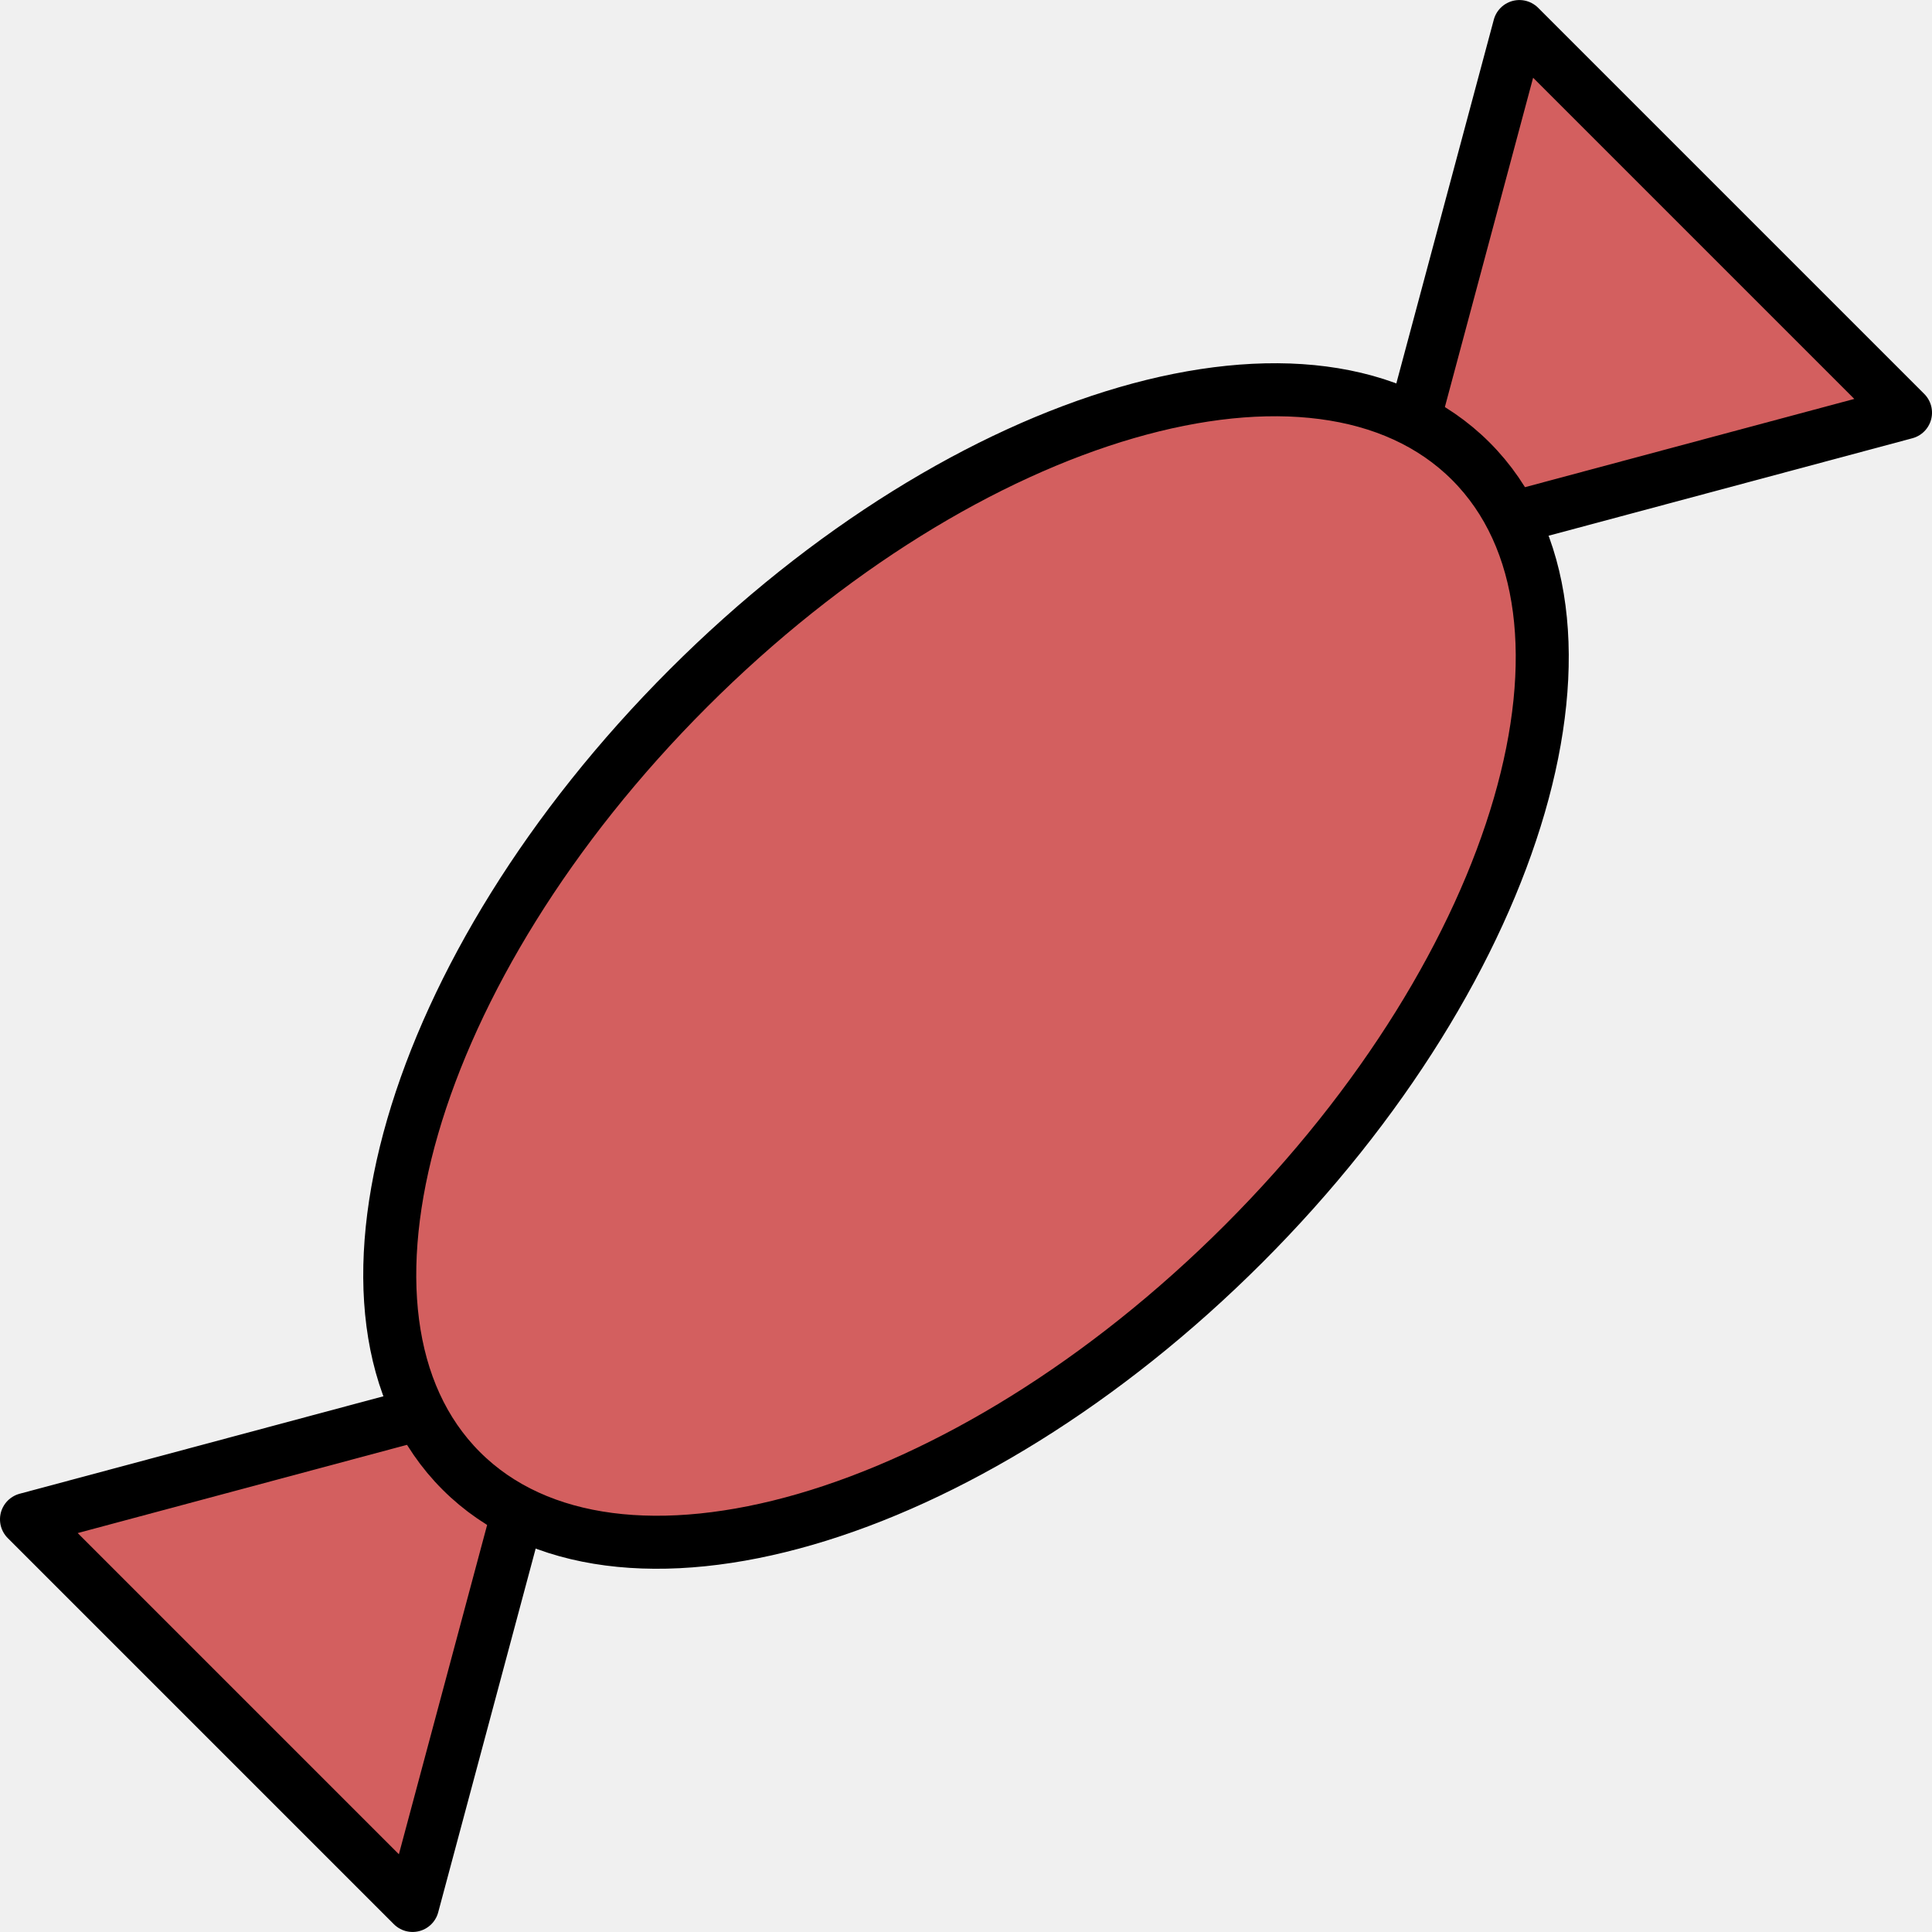
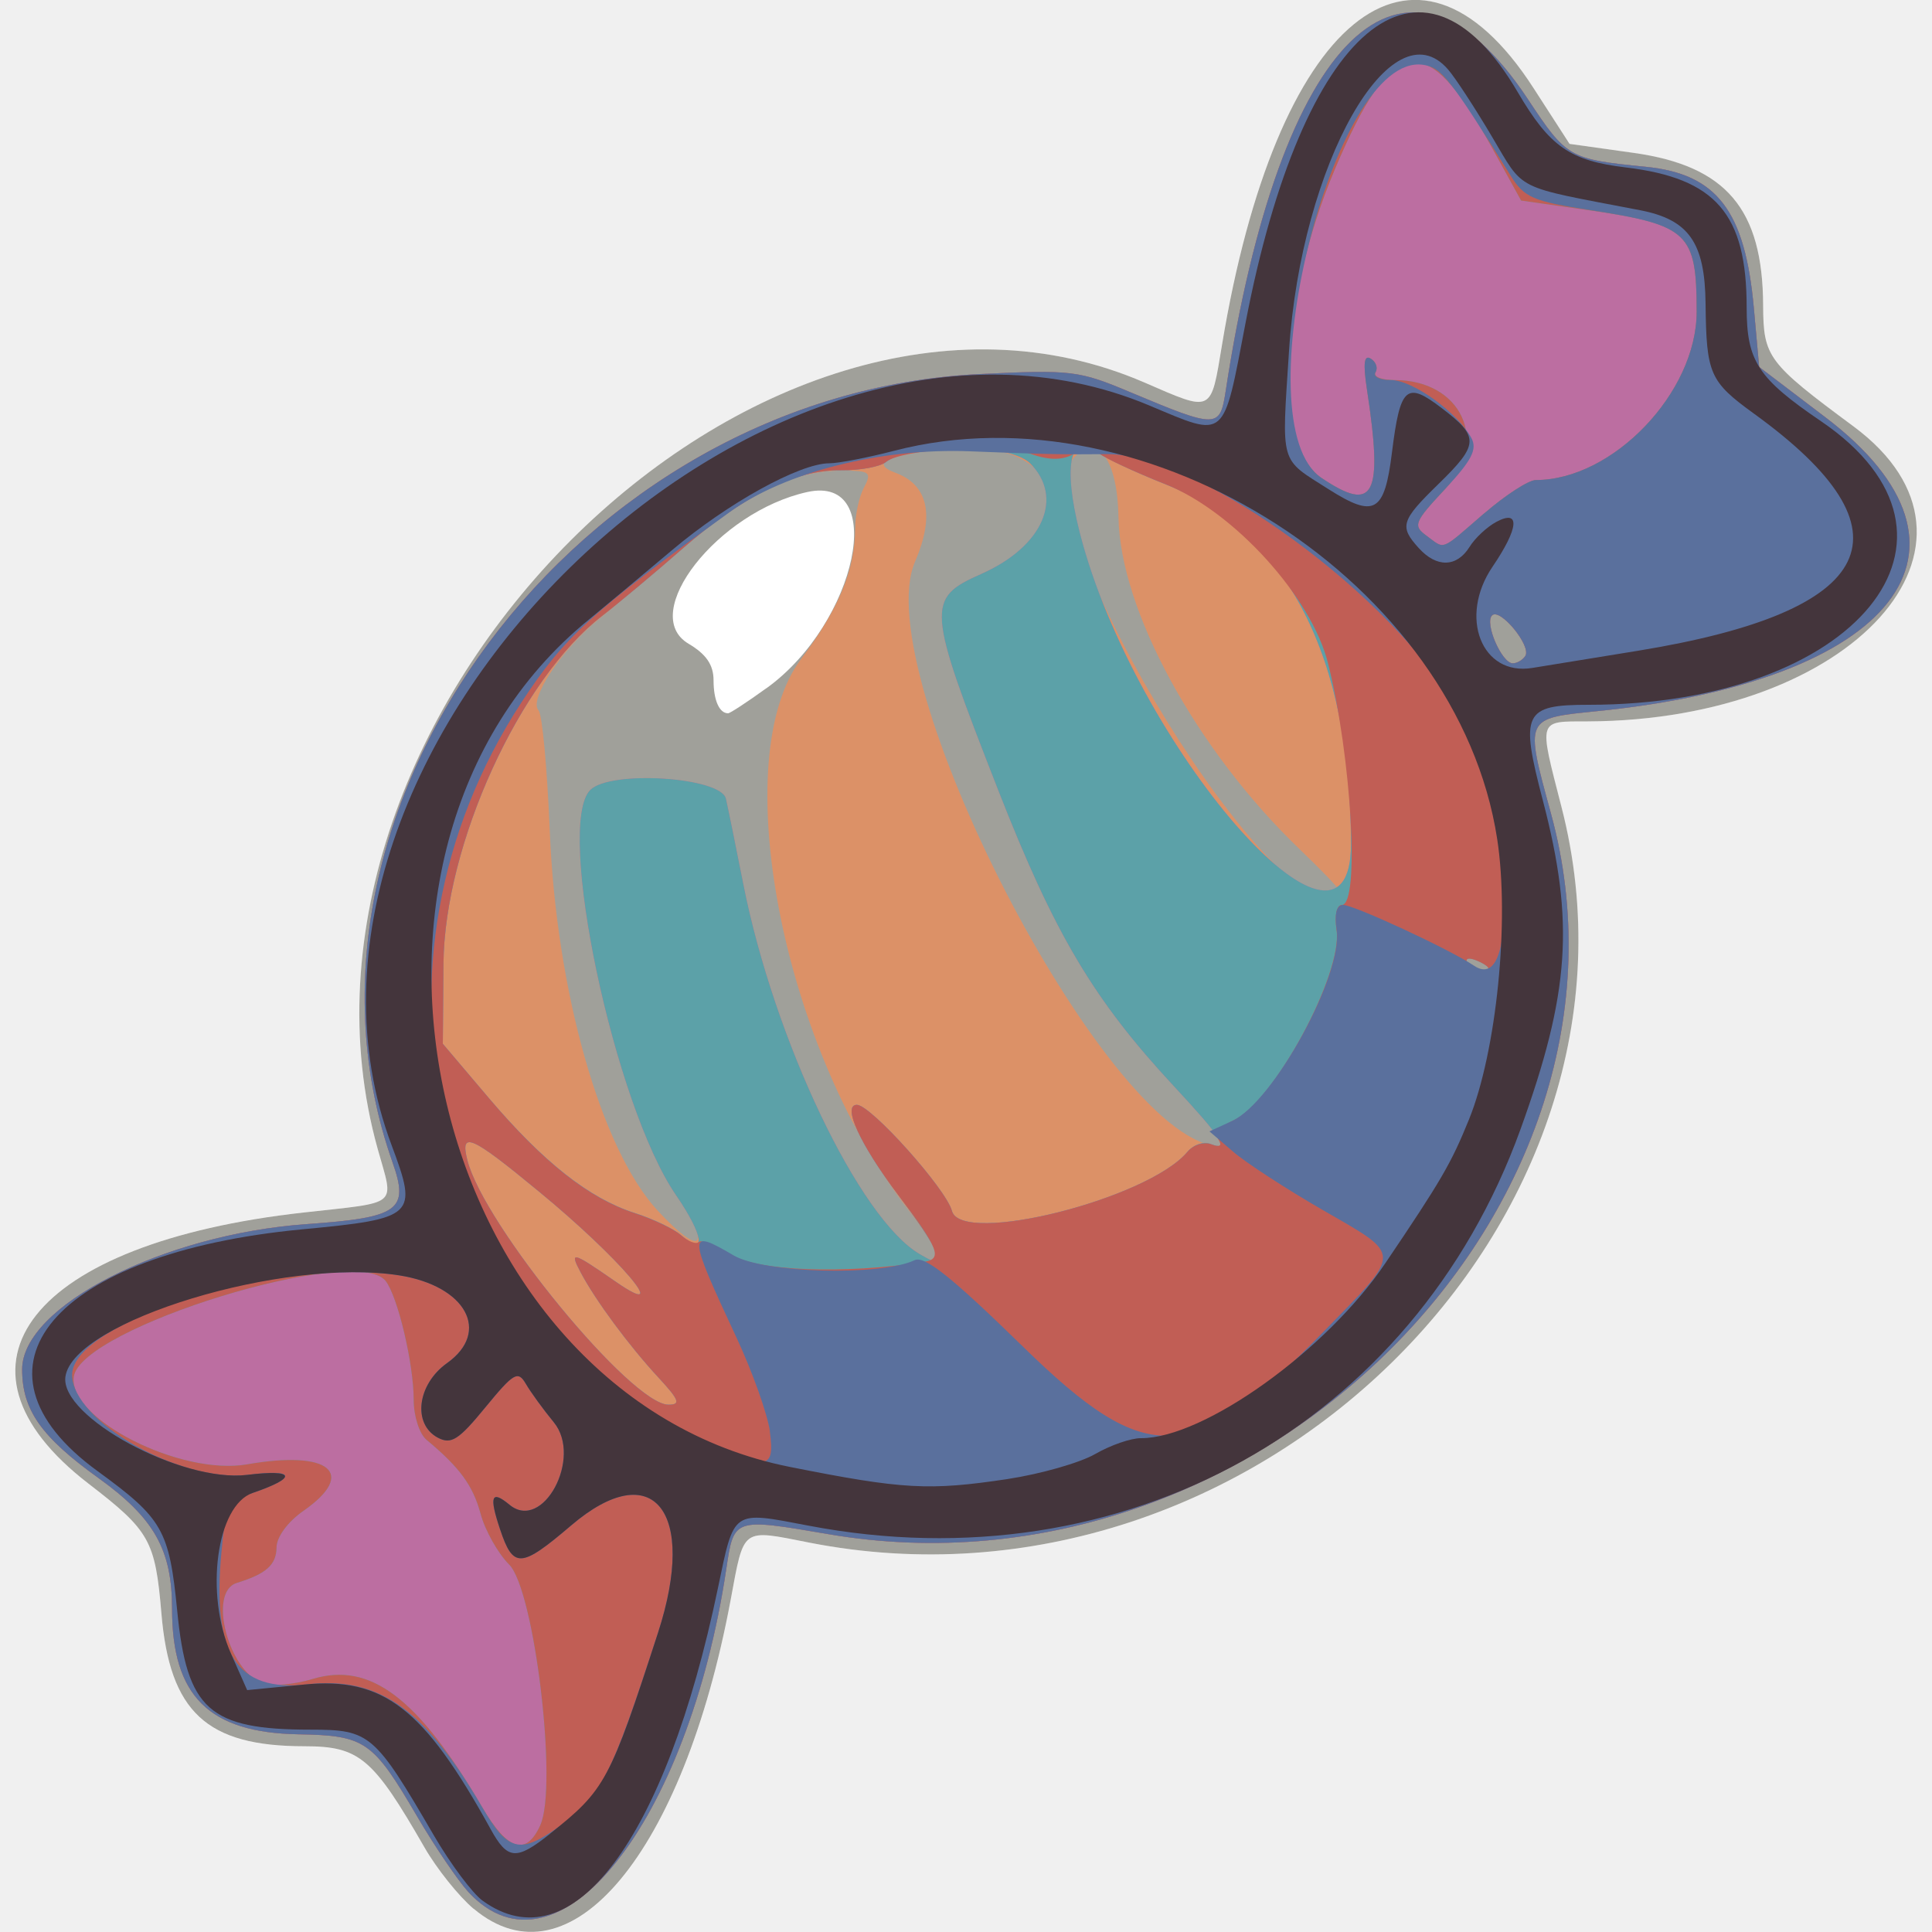
- <svg xmlns="http://www.w3.org/2000/svg" width="15mm" height="15mm" viewBox="0 0 15 15" version="1.1" id="svg1">
+ <svg xmlns="http://www.w3.org/2000/svg" width="15mm" height="15mm" viewBox="0 0 15 15" version="1.1" id="svg1" xml:space="preserve">
  <defs id="defs1" />
  <g id="layer1">
-     <g id="g3" transform="matrix(0.5821015,-0.5821015,0.5821015,0.5821015,-1.231522,7.5)">
-       <path style="fill:#d35f5f;stroke:#000000;stroke-width:0.716;stroke-linecap:round;stroke-linejoin:round;stroke-dasharray:none;paint-order:markers fill stroke" id="path2" d="m -13.014,0.972 -6.388,-3.688 6.388,-3.688 z" transform="matrix(0.6981896,0,0,0.6981896,26.54195,9.396607)" />
-       <path style="fill:#d35f5f;stroke:#000000;stroke-width:0.716;stroke-linecap:round;stroke-linejoin:round;stroke-dasharray:none;paint-order:markers fill stroke" id="path3" d="m -13.014,0.972 -6.388,-3.688 6.388,-3.688 z" transform="matrix(-0.6981896,0,0,-0.6981896,-11.54195,5.603393)" />
-       <ellipse style="fill:#d35f5f;stroke:#000000;stroke-width:0.5;stroke-linecap:round;stroke-linejoin:round;stroke-dasharray:none;paint-order:markers fill stroke" id="path1" cx="7.5" cy="7.5" rx="6.733" ry="3.704" />
+     <g id="g7">
+       <path id="path1" style="fill:#ffffff;stroke-width:0.328" d="M 11.019,0.001 C 10.374,-0.032 9.776,0.931 9.487,2.676 9.398,3.212 9.419,3.202 8.886,2.97 5.884,1.669 1.996,5.554 2.932,8.919 3.059,9.375 3.112,9.329 2.356,9.413 0.245,9.649 -0.509,10.599 0.687,11.519 c 0.476,0.366 0.519,0.441 0.566,1.006 0.064,0.768 0.35,1.034 1.111,1.034 0.427,0 0.533,0.089 0.932,0.785 0.095,0.165 0.266,0.379 0.381,0.476 0.745,0.627 1.629,-0.432 1.995,-2.393 0.107,-0.575 0.079,-0.554 0.612,-0.45 3.435,0.674 6.67,-2.491 5.838,-5.713 -0.178,-0.688 -0.186,-0.662 0.204,-0.663 2.061,-0.008 3.296,-1.378 2.063,-2.291 C 13.724,2.817 13.691,2.772 13.689,2.372 13.686,1.622 13.402,1.288 12.684,1.188 L 12.186,1.117 11.904,0.683 C 11.615,0.236 11.312,0.016 11.019,0.001 Z" />
+       <path style="fill:#a0a09a;stroke-width:0.328" d="M 3.677,14.82 C 3.562,14.723 3.391,14.509 3.296,14.344 2.896,13.648 2.791,13.558 2.364,13.558 c -0.761,0 -1.047,-0.266 -1.111,-1.034 C 1.205,11.96 1.163,11.885 0.687,11.519 -0.508,10.599 0.245,9.649 2.356,9.414 3.112,9.329 3.059,9.375 2.932,8.919 1.995,5.554 5.884,1.669 8.886,2.97 c 0.533,0.231 0.513,0.241 0.602,-0.295 0.42,-2.537 1.493,-3.422 2.417,-1.993 l 0.281,0.435 0.498,0.07 c 0.718,0.101 1.002,0.435 1.005,1.185 0.002,0.4 0.035,0.445 0.701,0.938 1.233,0.913 -0.002,2.283 -2.063,2.291 -0.39,0.001 -0.381,-0.026 -0.204,0.663 0.831,3.222 -2.404,6.387 -5.839,5.713 -0.533,-0.105 -0.505,-0.125 -0.612,0.449 -0.367,1.961 -1.25,3.02 -1.995,2.393 z M 5.95,5.344 C 6.656,4.836 6.897,3.682 6.268,3.82 5.573,3.973 4.953,4.766 5.346,4.998 c 0.137,0.081 0.194,0.164 0.194,0.284 0,0.155 0.045,0.256 0.113,0.256 0.015,0 0.148,-0.087 0.296,-0.194 z" id="path582" />
+       <path style="fill:#dc9167;stroke-width:0.328" d="M 3.637,14.69 C 3.555,14.6 3.377,14.338 3.242,14.108 2.894,13.514 2.837,13.474 2.316,13.465 1.622,13.452 1.336,13.168 1.336,12.491 c 0,-0.459 -0.138,-0.704 -0.572,-1.016 -0.444,-0.319 -0.592,-0.529 -0.592,-0.843 0,-0.49 1.094,-1.049 2.209,-1.128 C 3.098,9.454 3.179,9.396 3.048,9.025 2.08,6.281 4.487,3.052 7.611,2.904 8.317,2.87 8.377,2.877 8.775,3.045 9.45,3.328 9.471,3.328 9.516,3.038 9.94,0.261 10.905,-0.674 11.861,0.768 12.164,1.226 12.182,1.236 12.777,1.295 c 0.553,0.055 0.772,0.341 0.84,1.099 l 0.041,0.455 0.517,0.393 c 1.342,1.02 0.539,2.047 -1.782,2.28 -0.558,0.056 -0.555,0.05 -0.352,0.792 C 12.879,9.37 9.759,12.483 6.431,11.911 5.695,11.785 5.698,11.784 5.639,12.18 5.342,14.16 4.326,15.433 3.637,14.69 Z M 7.287,9.754 c 0,-0.029 -0.12,-0.211 -0.267,-0.404 C 6.063,8.088 5.645,5.879 6.22,5.116 6.516,4.723 6.639,4.423 6.64,4.094 6.64,3.994 6.67,3.856 6.707,3.787 6.764,3.681 6.752,3.661 6.626,3.655 6.192,3.633 5.825,3.8 5.292,4.264 5.08,4.449 4.791,4.693 4.65,4.807 4.362,5.039 4.103,5.431 4.181,5.515 4.21,5.545 4.248,5.963 4.268,6.443 4.318,7.695 4.665,8.92 5.104,9.397 5.442,9.763 5.533,9.693 5.251,9.283 4.769,8.583 4.308,6.408 4.583,6.133 4.739,5.977 5.598,6.033 5.636,6.201 5.654,6.281 5.715,6.579 5.771,6.864 6.012,8.079 6.672,9.463 7.141,9.737 7.281,9.819 7.287,9.819 7.287,9.754 Z M 9.486,8.867 c 0,-0.019 -0.168,-0.215 -0.374,-0.437 C 8.49,7.762 8.186,7.249 7.751,6.137 7.192,4.707 7.187,4.647 7.623,4.454 8.416,4.102 8.272,3.422 7.417,3.483 6.913,3.519 6.736,3.591 6.953,3.671 7.207,3.765 7.259,4.002 7.104,4.362 6.731,5.229 8.572,8.805 9.438,8.896 9.464,8.899 9.486,8.886 9.486,8.867 Z M 11.556,7.518 c 0,-0.014 -0.045,-0.043 -0.1,-0.064 -0.058,-0.022 -0.084,-0.011 -0.061,0.025 0.038,0.061 0.161,0.091 0.161,0.039 z M 10.086,6.589 C 9.287,5.82 8.697,4.739 8.684,4.018 8.677,3.576 8.527,3.365 8.347,3.544 7.926,3.966 9.733,7.026 10.403,7.026 c 0.108,0 0.041,-0.092 -0.317,-0.437 z m 1.757,-1.497 c 0.048,-0.078 -0.198,-0.376 -0.259,-0.314 -0.06,0.06 0.076,0.372 0.161,0.372 0.034,0 0.078,-0.026 0.098,-0.058 z" id="path581" />
+       <path style="fill:#bc6ea1;stroke-width:0.328" d="M 3.637,14.69 C 3.555,14.6 3.377,14.338 3.242,14.108 2.894,13.514 2.837,13.474 2.316,13.465 1.622,13.452 1.336,13.168 1.336,12.491 c 0,-0.459 -0.138,-0.704 -0.572,-1.016 -0.444,-0.319 -0.592,-0.529 -0.592,-0.843 0,-0.49 1.094,-1.049 2.209,-1.128 C 3.098,9.454 3.179,9.396 3.048,9.025 2.08,6.281 4.487,3.052 7.611,2.904 8.317,2.87 8.377,2.877 8.775,3.045 9.45,3.328 9.471,3.328 9.516,3.038 9.94,0.261 10.905,-0.674 11.861,0.768 12.164,1.226 12.182,1.236 12.777,1.295 c 0.553,0.055 0.772,0.341 0.84,1.099 l 0.041,0.455 0.517,0.393 c 1.342,1.02 0.539,2.047 -1.782,2.28 -0.558,0.056 -0.555,0.05 -0.352,0.792 C 12.879,9.37 9.759,12.483 6.431,11.911 5.695,11.785 5.698,11.784 5.639,12.18 5.342,14.16 4.326,15.433 3.637,14.69 Z M 5.113,10.696 C 4.885,10.45 4.624,10.097 4.509,9.88 4.419,9.71 4.441,9.716 4.78,9.951 5.237,10.267 4.809,9.764 4.182,9.249 3.656,8.815 3.571,8.778 3.628,9.006 3.755,9.51 4.902,10.906 5.19,10.906 c 0.097,0 0.084,-0.036 -0.077,-0.21 z M 7.263,9.71 C 7.243,9.656 7.111,9.46 6.97,9.273 6.676,8.883 6.537,8.578 6.653,8.578 c 0.108,0 0.693,0.653 0.738,0.824 C 7.464,9.674 8.916,9.309 9.22,8.942 9.265,8.888 9.343,8.86 9.394,8.88 9.557,8.942 9.494,8.842 9.112,8.431 8.49,7.762 8.186,7.249 7.751,6.137 7.192,4.707 7.187,4.647 7.623,4.454 8.097,4.243 8.264,3.863 7.997,3.596 7.84,3.439 7.067,3.431 6.882,3.585 6.836,3.623 6.677,3.653 6.529,3.651 6.176,3.646 5.77,3.848 5.294,4.264 5.083,4.449 4.805,4.681 4.677,4.78 4.037,5.272 3.45,6.558 3.443,7.484 l -0.005,0.62 0.356,0.42 C 4.218,9.022 4.574,9.303 4.926,9.417 5.068,9.462 5.231,9.54 5.287,9.589 5.486,9.762 5.465,9.594 5.249,9.28 4.769,8.582 4.309,6.407 4.583,6.133 4.739,5.977 5.598,6.033 5.636,6.201 5.654,6.281 5.715,6.579 5.771,6.864 6.012,8.079 6.672,9.463 7.141,9.737 7.294,9.826 7.307,9.823 7.263,9.71 Z M 11.556,7.518 c 0,-0.014 -0.045,-0.043 -0.1,-0.064 -0.058,-0.022 -0.084,-0.011 -0.061,0.025 0.038,0.061 0.161,0.091 0.161,0.039 z M 10.489,6.556 C 10.489,5.098 9.995,4.138 9.052,3.761 8.81,3.665 8.575,3.554 8.529,3.516 8.311,3.336 8.248,3.605 8.383,4.135 8.807,5.792 10.489,7.726 10.489,6.556 Z m 1.354,-1.464 c 0.048,-0.078 -0.198,-0.376 -0.259,-0.314 -0.06,0.06 0.076,0.372 0.161,0.372 0.034,0 0.078,-0.026 0.098,-0.058 z" id="path580" />
+       <path style="fill:#5ca1a8;stroke-width:0.328" d="M 3.637,14.69 C 3.555,14.6 3.377,14.338 3.242,14.108 2.894,13.514 2.837,13.474 2.316,13.465 1.622,13.452 1.336,13.168 1.336,12.491 c 0,-0.459 -0.138,-0.704 -0.572,-1.016 -0.444,-0.319 -0.592,-0.529 -0.592,-0.843 0,-0.49 1.094,-1.049 2.209,-1.128 C 3.098,9.454 3.179,9.396 3.048,9.025 2.08,6.281 4.487,3.052 7.611,2.904 8.317,2.87 8.377,2.877 8.775,3.045 9.45,3.328 9.471,3.328 9.516,3.038 9.94,0.261 10.905,-0.674 11.861,0.768 12.164,1.226 12.182,1.236 12.777,1.295 c 0.553,0.055 0.772,0.341 0.84,1.099 l 0.041,0.455 0.517,0.393 c 1.342,1.02 0.539,2.047 -1.782,2.28 -0.558,0.056 -0.555,0.05 -0.352,0.792 C 12.879,9.37 9.759,12.483 6.431,11.911 5.695,11.785 5.698,11.784 5.639,12.18 5.342,14.16 4.326,15.433 3.637,14.69 Z M 4.195,14.17 C 4.332,13.869 4.15,12.344 3.953,12.147 3.866,12.06 3.766,11.882 3.731,11.752 3.672,11.533 3.569,11.393 3.312,11.179 c -0.056,-0.046 -0.1,-0.185 -0.1,-0.311 0,-0.28 -0.124,-0.803 -0.218,-0.923 -0.231,-0.293 -2.366,0.363 -2.421,0.743 -0.047,0.328 0.831,0.772 1.347,0.681 0.638,-0.112 0.856,0.068 0.436,0.361 -0.122,0.085 -0.208,0.202 -0.209,0.284 -0.002,0.136 -0.08,0.205 -0.309,0.276 -0.228,0.07 -0.062,0.696 0.207,0.782 0.07,0.022 0.243,0.006 0.384,-0.037 0.447,-0.134 0.817,0.147 1.316,0.998 0.198,0.337 0.34,0.38 0.451,0.136 z M 5.113,10.696 C 4.885,10.45 4.624,10.097 4.509,9.88 4.419,9.71 4.441,9.716 4.78,9.951 5.237,10.267 4.809,9.764 4.182,9.249 3.656,8.815 3.571,8.778 3.628,9.006 3.755,9.51 4.902,10.906 5.19,10.906 c 0.097,0 0.084,-0.036 -0.077,-0.21 z M 7.263,9.71 C 7.243,9.656 7.111,9.46 6.97,9.273 6.676,8.883 6.537,8.578 6.653,8.578 c 0.108,0 0.693,0.653 0.738,0.824 C 7.464,9.674 8.916,9.309 9.22,8.942 9.265,8.888 9.343,8.86 9.394,8.88 9.557,8.942 9.494,8.842 9.112,8.431 8.49,7.762 8.186,7.249 7.751,6.137 7.192,4.707 7.187,4.647 7.623,4.454 8.097,4.243 8.264,3.863 7.997,3.596 7.84,3.439 7.067,3.431 6.882,3.585 6.836,3.623 6.677,3.653 6.529,3.651 6.176,3.646 5.77,3.848 5.294,4.264 5.083,4.449 4.805,4.681 4.677,4.78 4.037,5.272 3.45,6.558 3.443,7.484 l -0.005,0.62 0.356,0.42 C 4.218,9.022 4.574,9.303 4.926,9.417 5.068,9.462 5.231,9.54 5.287,9.589 5.486,9.762 5.465,9.594 5.249,9.28 4.769,8.582 4.309,6.407 4.583,6.133 4.739,5.977 5.598,6.033 5.636,6.201 5.654,6.281 5.715,6.579 5.771,6.864 6.012,8.079 6.672,9.463 7.141,9.737 7.294,9.826 7.307,9.823 7.263,9.71 Z M 11.556,7.518 c 0,-0.014 -0.045,-0.043 -0.1,-0.064 -0.058,-0.022 -0.084,-0.011 -0.061,0.025 0.038,0.061 0.161,0.091 0.161,0.039 z M 10.489,6.556 C 10.489,5.098 9.995,4.138 9.052,3.761 8.81,3.665 8.575,3.554 8.529,3.516 8.311,3.336 8.248,3.605 8.383,4.135 8.807,5.792 10.489,7.726 10.489,6.556 Z m 1.354,-1.464 c 0.048,-0.078 -0.198,-0.376 -0.259,-0.314 -0.06,0.06 0.076,0.372 0.161,0.372 0.034,0 0.078,-0.026 0.098,-0.058 z m -0.319,-1.106 c 0.164,-0.142 0.345,-0.259 0.4,-0.259 0.599,0 1.249,-0.68 1.249,-1.307 0,-0.614 -0.068,-0.678 -0.844,-0.789 L 11.81,1.557 11.579,1.138 C 11.072,0.218 10.809,0.257 10.361,1.321 9.935,2.331 9.887,3.459 10.259,3.71 c 0.411,0.277 0.481,0.143 0.354,-0.687 -0.031,-0.204 -0.022,-0.271 0.03,-0.238 0.04,0.025 0.057,0.072 0.036,0.106 -0.02,0.033 0.047,0.06 0.151,0.06 0.513,0 0.736,0.474 0.395,0.84 -0.247,0.264 -0.257,0.29 -0.149,0.369 0.147,0.107 0.101,0.125 0.447,-0.174 z" id="path579" />
+       <path style="fill:#c15e55;stroke-width:0.328" d="M 3.637,14.69 C 3.555,14.6 3.377,14.338 3.242,14.108 2.894,13.514 2.837,13.474 2.316,13.465 1.622,13.452 1.336,13.168 1.336,12.491 c 0,-0.459 -0.138,-0.704 -0.572,-1.016 -0.444,-0.319 -0.592,-0.529 -0.592,-0.843 0,-0.49 1.094,-1.049 2.209,-1.128 C 3.098,9.454 3.179,9.396 3.048,9.025 2.08,6.281 4.487,3.052 7.611,2.904 8.317,2.87 8.377,2.877 8.775,3.045 9.45,3.328 9.471,3.328 9.516,3.038 9.94,0.261 10.905,-0.674 11.861,0.768 12.164,1.226 12.182,1.236 12.777,1.295 c 0.553,0.055 0.772,0.341 0.84,1.099 l 0.041,0.455 0.517,0.393 c 1.342,1.02 0.539,2.047 -1.782,2.28 -0.558,0.056 -0.555,0.05 -0.352,0.792 C 12.879,9.37 9.759,12.483 6.431,11.911 5.695,11.785 5.698,11.784 5.639,12.18 5.342,14.16 4.326,15.433 3.637,14.69 Z M 4.195,14.17 C 4.332,13.869 4.15,12.344 3.953,12.147 3.866,12.06 3.766,11.882 3.731,11.752 3.672,11.533 3.569,11.393 3.312,11.179 c -0.056,-0.046 -0.1,-0.185 -0.1,-0.311 0,-0.28 -0.124,-0.803 -0.218,-0.923 -0.231,-0.293 -2.366,0.363 -2.421,0.743 -0.047,0.328 0.831,0.772 1.347,0.681 0.638,-0.112 0.856,0.068 0.436,0.361 -0.122,0.085 -0.208,0.202 -0.209,0.284 -0.002,0.136 -0.08,0.205 -0.309,0.276 -0.228,0.07 -0.062,0.696 0.207,0.782 0.07,0.022 0.243,0.006 0.384,-0.037 0.447,-0.134 0.817,0.147 1.316,0.998 0.198,0.337 0.34,0.38 0.451,0.136 z M 5.113,10.696 C 4.885,10.45 4.624,10.097 4.509,9.88 4.419,9.71 4.441,9.716 4.78,9.951 5.237,10.267 4.809,9.764 4.182,9.249 3.656,8.815 3.571,8.778 3.628,9.006 3.755,9.51 4.902,10.906 5.19,10.906 c 0.097,0 0.084,-0.036 -0.077,-0.21 z M 7.175,9.797 C 7.32,9.774 7.289,9.695 6.97,9.273 6.676,8.883 6.537,8.578 6.653,8.578 c 0.108,0 0.693,0.653 0.738,0.824 0.072,0.272 1.524,-0.093 1.829,-0.46 0.045,-0.054 0.128,-0.08 0.184,-0.058 0.068,0.026 0.087,0.014 0.056,-0.036 -0.028,-0.046 0.018,-0.105 0.118,-0.15 0.31,-0.141 0.849,-1.138 0.799,-1.477 -0.017,-0.114 3.27e-4,-0.195 0.041,-0.195 0.141,-7.077e-4 0.076,-1.147 -0.107,-1.875 C 10.184,4.637 9.58,3.972 9.052,3.761 8.81,3.665 8.578,3.557 8.536,3.522 8.486,3.481 8.416,3.483 8.332,3.527 8.243,3.575 8.144,3.574 7.999,3.523 7.763,3.441 7.004,3.484 6.88,3.586 6.835,3.624 6.677,3.653 6.529,3.651 6.176,3.646 5.77,3.848 5.294,4.264 5.083,4.449 4.805,4.681 4.677,4.78 4.037,5.272 3.45,6.558 3.443,7.484 l -0.005,0.62 0.356,0.42 c 0.424,0.5 0.78,0.781 1.132,0.894 0.142,0.046 0.305,0.123 0.361,0.172 0.056,0.049 0.118,0.073 0.138,0.053 0.02,-0.02 0.134,0.025 0.253,0.099 0.205,0.127 0.871,0.152 1.497,0.056 z M 11.556,7.518 c 0,-0.014 -0.045,-0.043 -0.1,-0.064 -0.058,-0.022 -0.084,-0.011 -0.061,0.025 0.038,0.061 0.161,0.091 0.161,0.039 z m 0.287,-2.426 c 0.048,-0.078 -0.198,-0.376 -0.259,-0.314 -0.06,0.06 0.076,0.372 0.161,0.372 0.034,0 0.078,-0.026 0.098,-0.058 z m -0.319,-1.106 c 0.164,-0.142 0.345,-0.259 0.4,-0.259 0.599,0 1.249,-0.68 1.249,-1.307 0,-0.614 -0.068,-0.678 -0.844,-0.789 L 11.81,1.557 11.579,1.138 C 11.072,0.218 10.809,0.257 10.361,1.321 9.935,2.331 9.887,3.459 10.259,3.71 c 0.411,0.277 0.481,0.143 0.354,-0.687 -0.031,-0.204 -0.022,-0.271 0.03,-0.238 0.04,0.025 0.057,0.072 0.036,0.106 -0.02,0.033 0.047,0.06 0.151,0.06 0.513,0 0.736,0.474 0.395,0.84 -0.247,0.264 -0.257,0.29 -0.149,0.369 0.147,0.107 0.101,0.125 0.447,-0.174 z" id="path578" />
+       <path style="fill:#5a709d;stroke-width:0.328" d="M 3.637,14.69 C 3.555,14.6 3.377,14.338 3.242,14.108 2.894,13.514 2.837,13.474 2.316,13.465 1.622,13.452 1.336,13.168 1.336,12.491 c 0,-0.459 -0.138,-0.704 -0.572,-1.016 -0.444,-0.319 -0.592,-0.529 -0.592,-0.843 0,-0.49 1.094,-1.049 2.209,-1.128 C 3.098,9.454 3.179,9.396 3.048,9.025 2.08,6.281 4.487,3.052 7.611,2.904 8.317,2.87 8.377,2.877 8.775,3.045 9.45,3.328 9.471,3.328 9.516,3.038 9.94,0.261 10.905,-0.674 11.861,0.768 12.164,1.226 12.182,1.236 12.777,1.295 c 0.553,0.055 0.772,0.341 0.84,1.099 l 0.041,0.455 0.517,0.393 c 1.342,1.02 0.539,2.047 -1.782,2.28 -0.558,0.056 -0.555,0.05 -0.352,0.792 C 12.879,9.37 9.759,12.483 6.431,11.911 5.695,11.785 5.698,11.784 5.639,12.18 5.342,14.16 4.326,15.433 3.637,14.69 Z M 4.33,14.189 C 4.668,13.951 4.742,13.807 5.109,12.676 5.416,11.731 5.069,11.302 4.435,11.843 4.043,12.177 3.985,12.181 3.882,11.872 3.796,11.615 3.815,11.566 3.956,11.683 4.214,11.897 4.525,11.318 4.3,11.043 4.217,10.942 4.119,10.807 4.082,10.743 4.021,10.639 3.988,10.659 3.768,10.927 3.561,11.18 3.503,11.217 3.399,11.162 3.201,11.056 3.239,10.748 3.471,10.583 3.812,10.34 3.619,9.984 3.1,9.902 2.192,9.759 0.56,10.255 0.56,10.674 c 0,0.362 0.849,0.842 1.371,0.776 0.365,-0.047 0.38,0.022 0.031,0.141 -0.193,0.066 -0.208,0.093 -0.242,0.453 -0.076,0.796 0.116,1.095 0.665,1.033 0.554,-0.063 0.913,0.189 1.359,0.955 0.199,0.341 0.29,0.365 0.586,0.157 z m 1.648,-3.074 C 5.959,10.98 5.843,10.653 5.719,10.387 5.337,9.569 5.336,9.535 5.696,9.747 5.93,9.885 6.838,9.909 7.101,9.784 7.179,9.747 7.388,9.914 7.941,10.454 8.916,11.407 9.255,11.389 10.287,10.328 10.89,9.709 10.891,9.753 10.267,9.393 9.985,9.23 9.672,9.027 9.572,8.94 L 9.39,8.784 9.566,8.703 C 9.887,8.557 10.429,7.567 10.378,7.22 10.359,7.095 10.377,7.026 10.428,7.026 c 0.085,0 0.828,0.345 1.017,0.472 C 11.815,7.747 11.719,6.271 11.316,5.52 10.848,4.649 9.306,3.519 8.595,3.526 8.229,3.529 8.14,3.528 7.532,3.504 6.838,3.477 6.096,3.665 5.665,3.976 4.589,4.755 4.382,4.944 4.05,5.451 2.729,7.473 3.334,10.117 5.347,11.124 c 0.609,0.305 0.672,0.304 0.63,-0.01 z M 11.843,5.092 c 0.048,-0.078 -0.198,-0.376 -0.259,-0.314 -0.06,0.06 0.076,0.372 0.161,0.372 0.034,0 0.078,-0.026 0.098,-0.058 z m -0.319,-1.106 c 0.164,-0.142 0.345,-0.259 0.4,-0.259 0.599,0 1.249,-0.68 1.249,-1.307 0,-0.611 -0.062,-0.67 -0.822,-0.788 -0.45,-0.069 -0.517,-0.098 -0.623,-0.269 -0.469,-0.753 -0.538,-0.84 -0.68,-0.86 -0.701,-0.1 -1.411,2.788 -0.789,3.207 0.411,0.277 0.481,0.143 0.354,-0.687 -0.031,-0.204 -0.022,-0.271 0.03,-0.238 0.04,0.025 0.057,0.072 0.036,0.106 -0.02,0.033 0.035,0.06 0.123,0.06 0.166,0 0.517,0.253 0.622,0.45 0.047,0.088 0.002,0.174 -0.202,0.393 -0.244,0.261 -0.254,0.287 -0.146,0.366 0.147,0.107 0.101,0.125 0.447,-0.174 z" id="path577" />
+       <path style="fill:#44353c;stroke-width:0.328" d="m 3.747,14.757 c -0.079,-0.057 -0.249,-0.285 -0.378,-0.506 -0.461,-0.792 -0.497,-0.822 -0.959,-0.822 -0.785,0 -0.959,-0.155 -1.034,-0.922 C 1.314,11.878 1.263,11.79 0.758,11.422 -0.341,10.623 0.413,9.729 2.342,9.545 3.225,9.461 3.246,9.441 3.041,8.893 1.895,5.834 5.931,1.892 8.923,3.148 9.526,3.401 9.494,3.429 9.671,2.504 10.113,0.204 11.029,-0.572 11.784,0.716 12.032,1.139 12.189,1.248 12.623,1.3 c 0.699,0.084 0.938,0.361 0.938,1.087 0,0.417 0.087,0.55 0.577,0.883 1.333,0.906 0.271,2.202 -1.804,2.202 -0.504,0 -0.534,0.062 -0.355,0.744 0.247,0.944 0.209,1.493 -0.175,2.555 C 10.974,11.063 8.725,12.313 6.277,11.845 5.68,11.731 5.702,11.716 5.574,12.33 5.166,14.289 4.438,15.257 3.747,14.757 Z M 4.27,14.237 C 4.7,13.895 4.735,13.829 5.109,12.676 5.416,11.731 5.069,11.302 4.435,11.843 4.043,12.177 3.985,12.181 3.882,11.872 3.796,11.615 3.815,11.566 3.956,11.683 4.214,11.897 4.525,11.318 4.3,11.043 4.217,10.942 4.119,10.807 4.082,10.743 4.021,10.639 3.988,10.659 3.768,10.927 3.561,11.18 3.503,11.217 3.399,11.162 3.201,11.056 3.239,10.748 3.471,10.583 3.812,10.34 3.619,9.984 3.1,9.902 2.206,9.761 0.571,10.257 0.508,10.688 c -0.045,0.312 0.901,0.824 1.409,0.763 0.376,-0.046 0.397,0.02 0.045,0.14 -0.281,0.096 -0.374,0.783 -0.169,1.247 l 0.126,0.284 0.439,-0.043 c 0.619,-0.061 0.933,0.182 1.45,1.12 0.133,0.242 0.199,0.248 0.463,0.038 z m 3.554,-2.754 c 0.256,-0.039 0.561,-0.126 0.679,-0.194 0.118,-0.068 0.278,-0.124 0.356,-0.123 0.487,0.001 1.44,-0.681 1.897,-1.359 0.435,-0.644 0.51,-0.773 0.649,-1.115 C 11.619,8.165 11.722,7.148 11.624,6.513 11.319,4.529 8.92,2.985 6.942,3.5 c -0.205,0.053 -0.431,0.097 -0.503,0.097 -0.229,0 -0.789,0.309 -1.222,0.675 C 4.986,4.467 4.697,4.708 4.575,4.808 2.342,6.623 3.338,10.833 6.132,11.389 c 0.879,0.175 1.081,0.186 1.693,0.094 z M 12.72,5.052 C 14.586,4.747 14.887,4.129 13.617,3.211 13.274,2.962 13.248,2.904 13.242,2.357 13.237,1.883 13.112,1.705 12.733,1.632 11.741,1.441 11.841,1.492 11.58,1.055 11.449,0.834 11.298,0.603 11.244,0.541 10.806,0.029 10.101,1.274 10.008,2.724 9.95,3.619 9.932,3.555 10.313,3.797 c 0.359,0.228 0.436,0.184 0.494,-0.283 0.064,-0.514 0.112,-0.556 0.387,-0.345 0.293,0.223 0.29,0.281 -0.027,0.59 -0.29,0.283 -0.304,0.328 -0.152,0.496 0.139,0.154 0.295,0.15 0.394,-0.008 0.043,-0.07 0.138,-0.158 0.21,-0.196 0.186,-0.099 0.173,0.049 -0.031,0.349 -0.265,0.39 -0.085,0.85 0.308,0.786 0.115,-0.019 0.486,-0.079 0.824,-0.134 z" id="path576" />
    </g>
  </g>
</svg>
